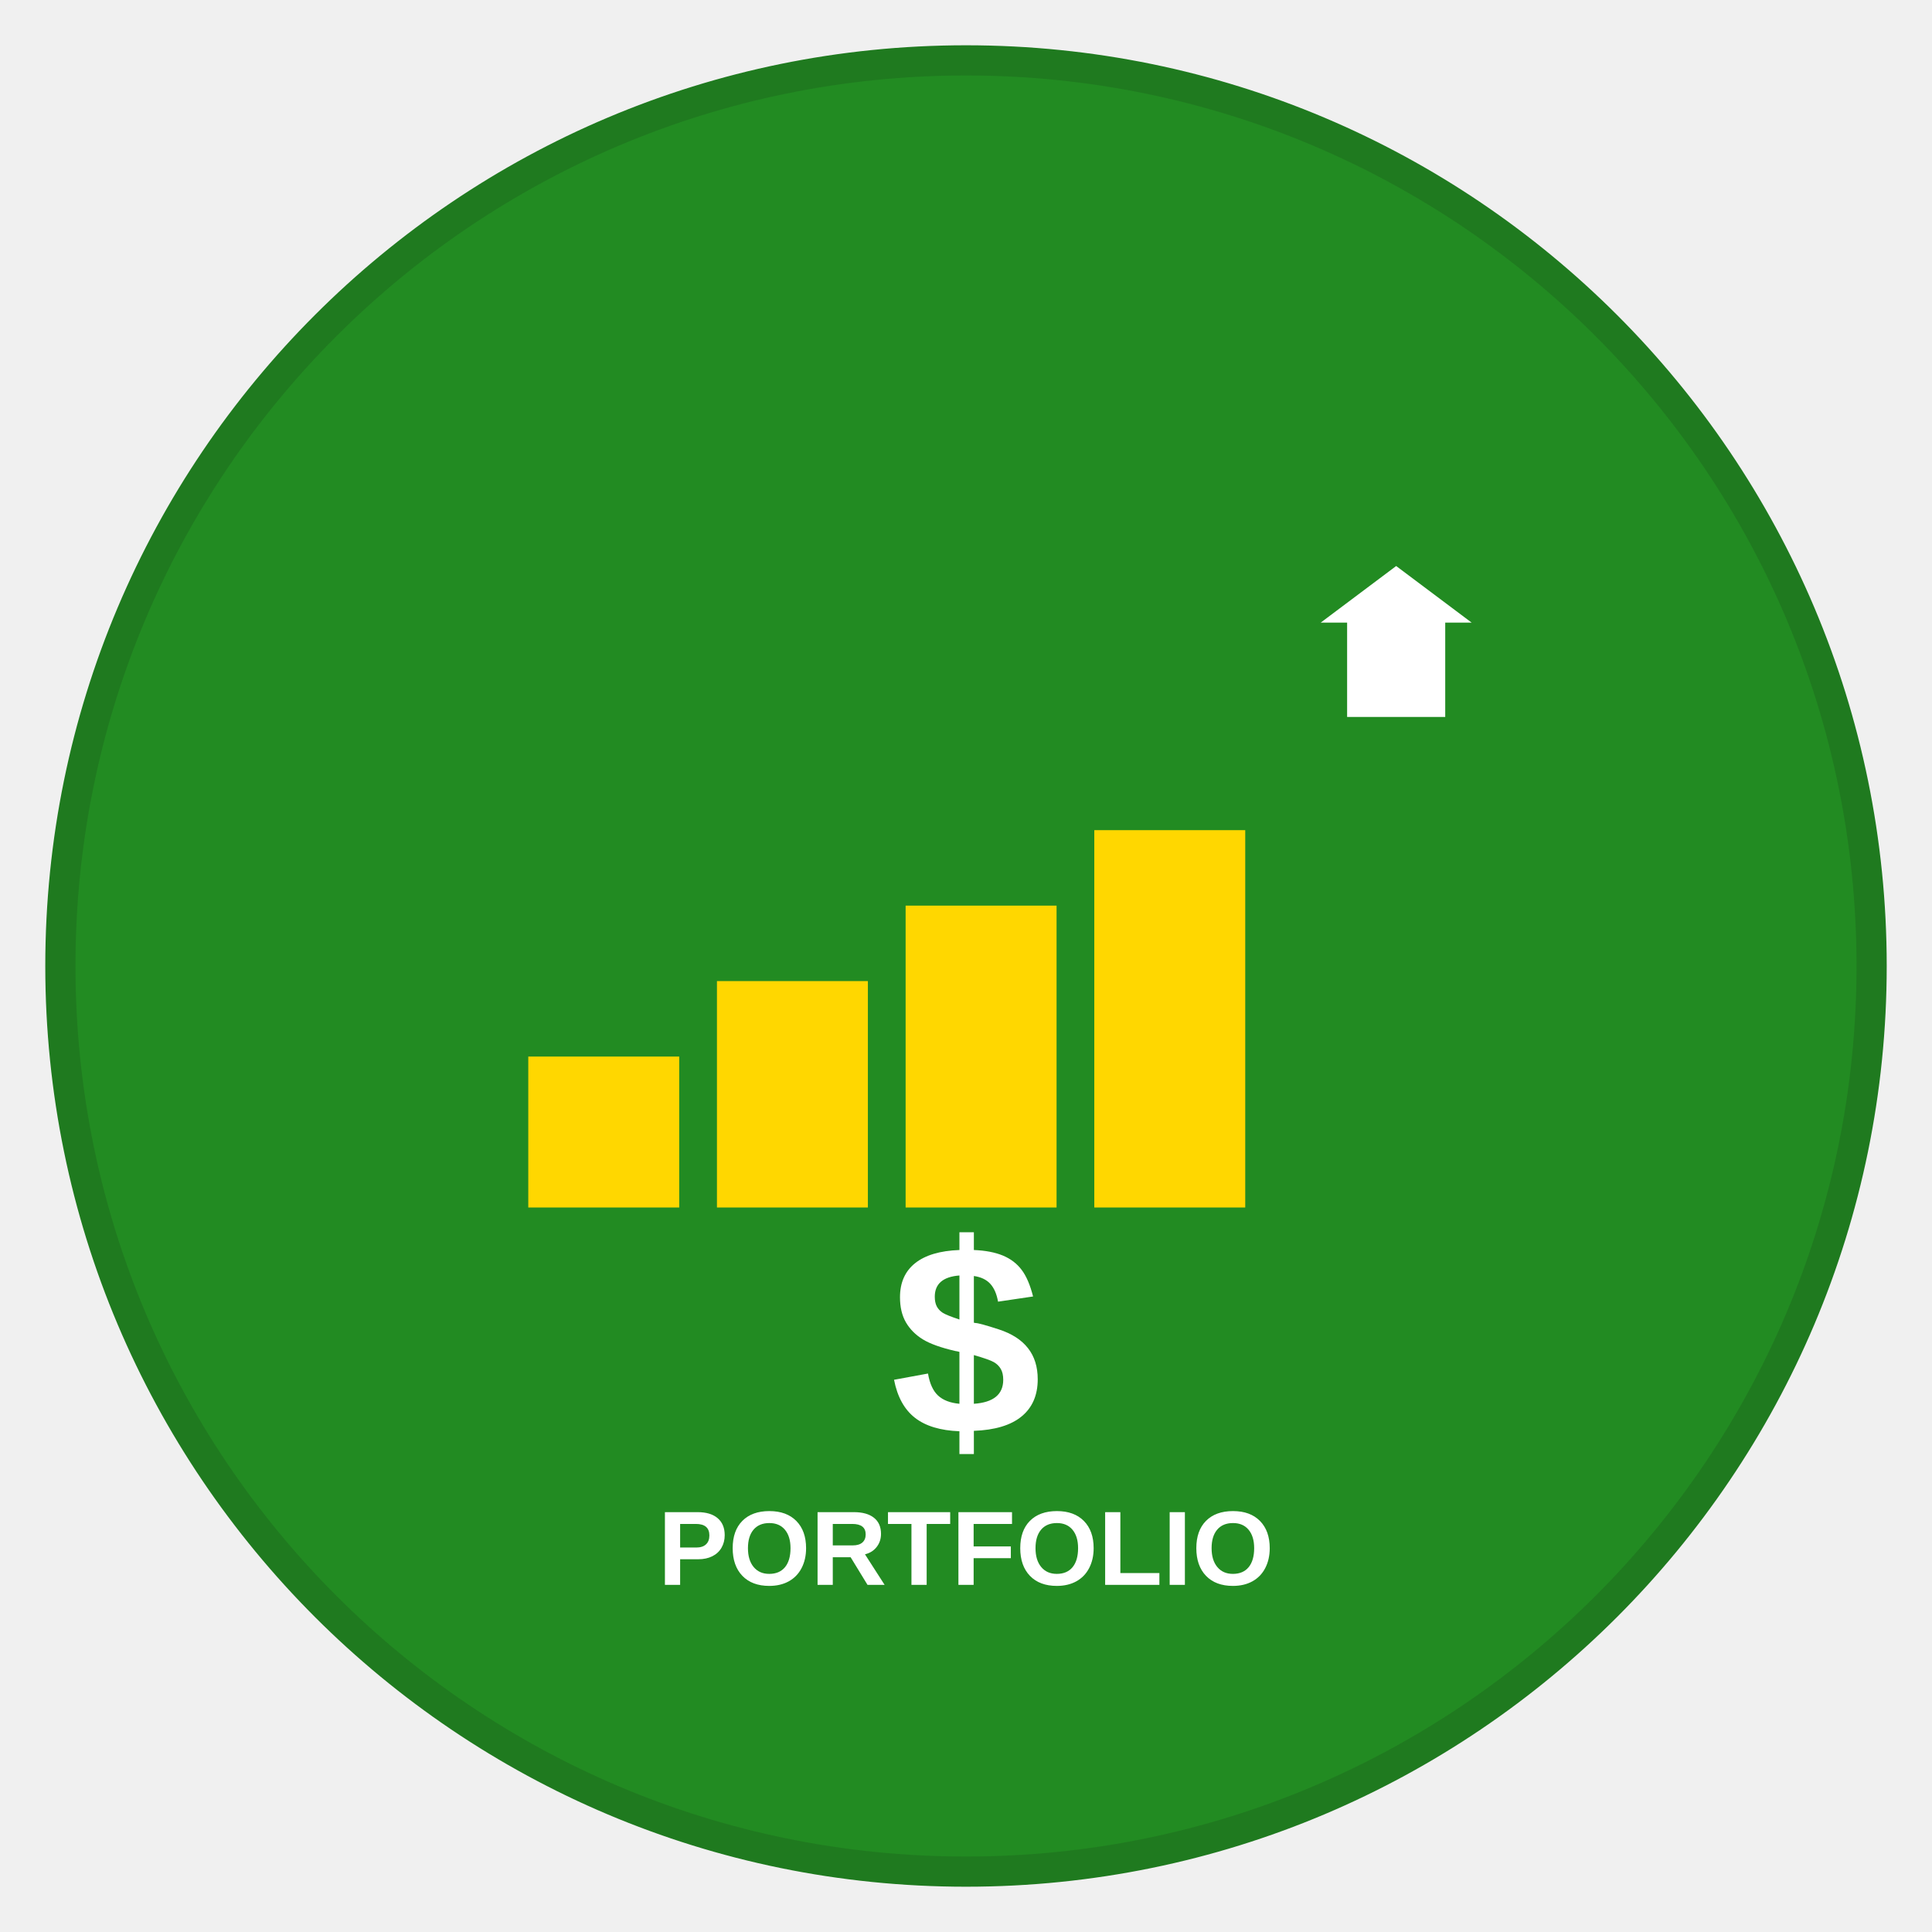
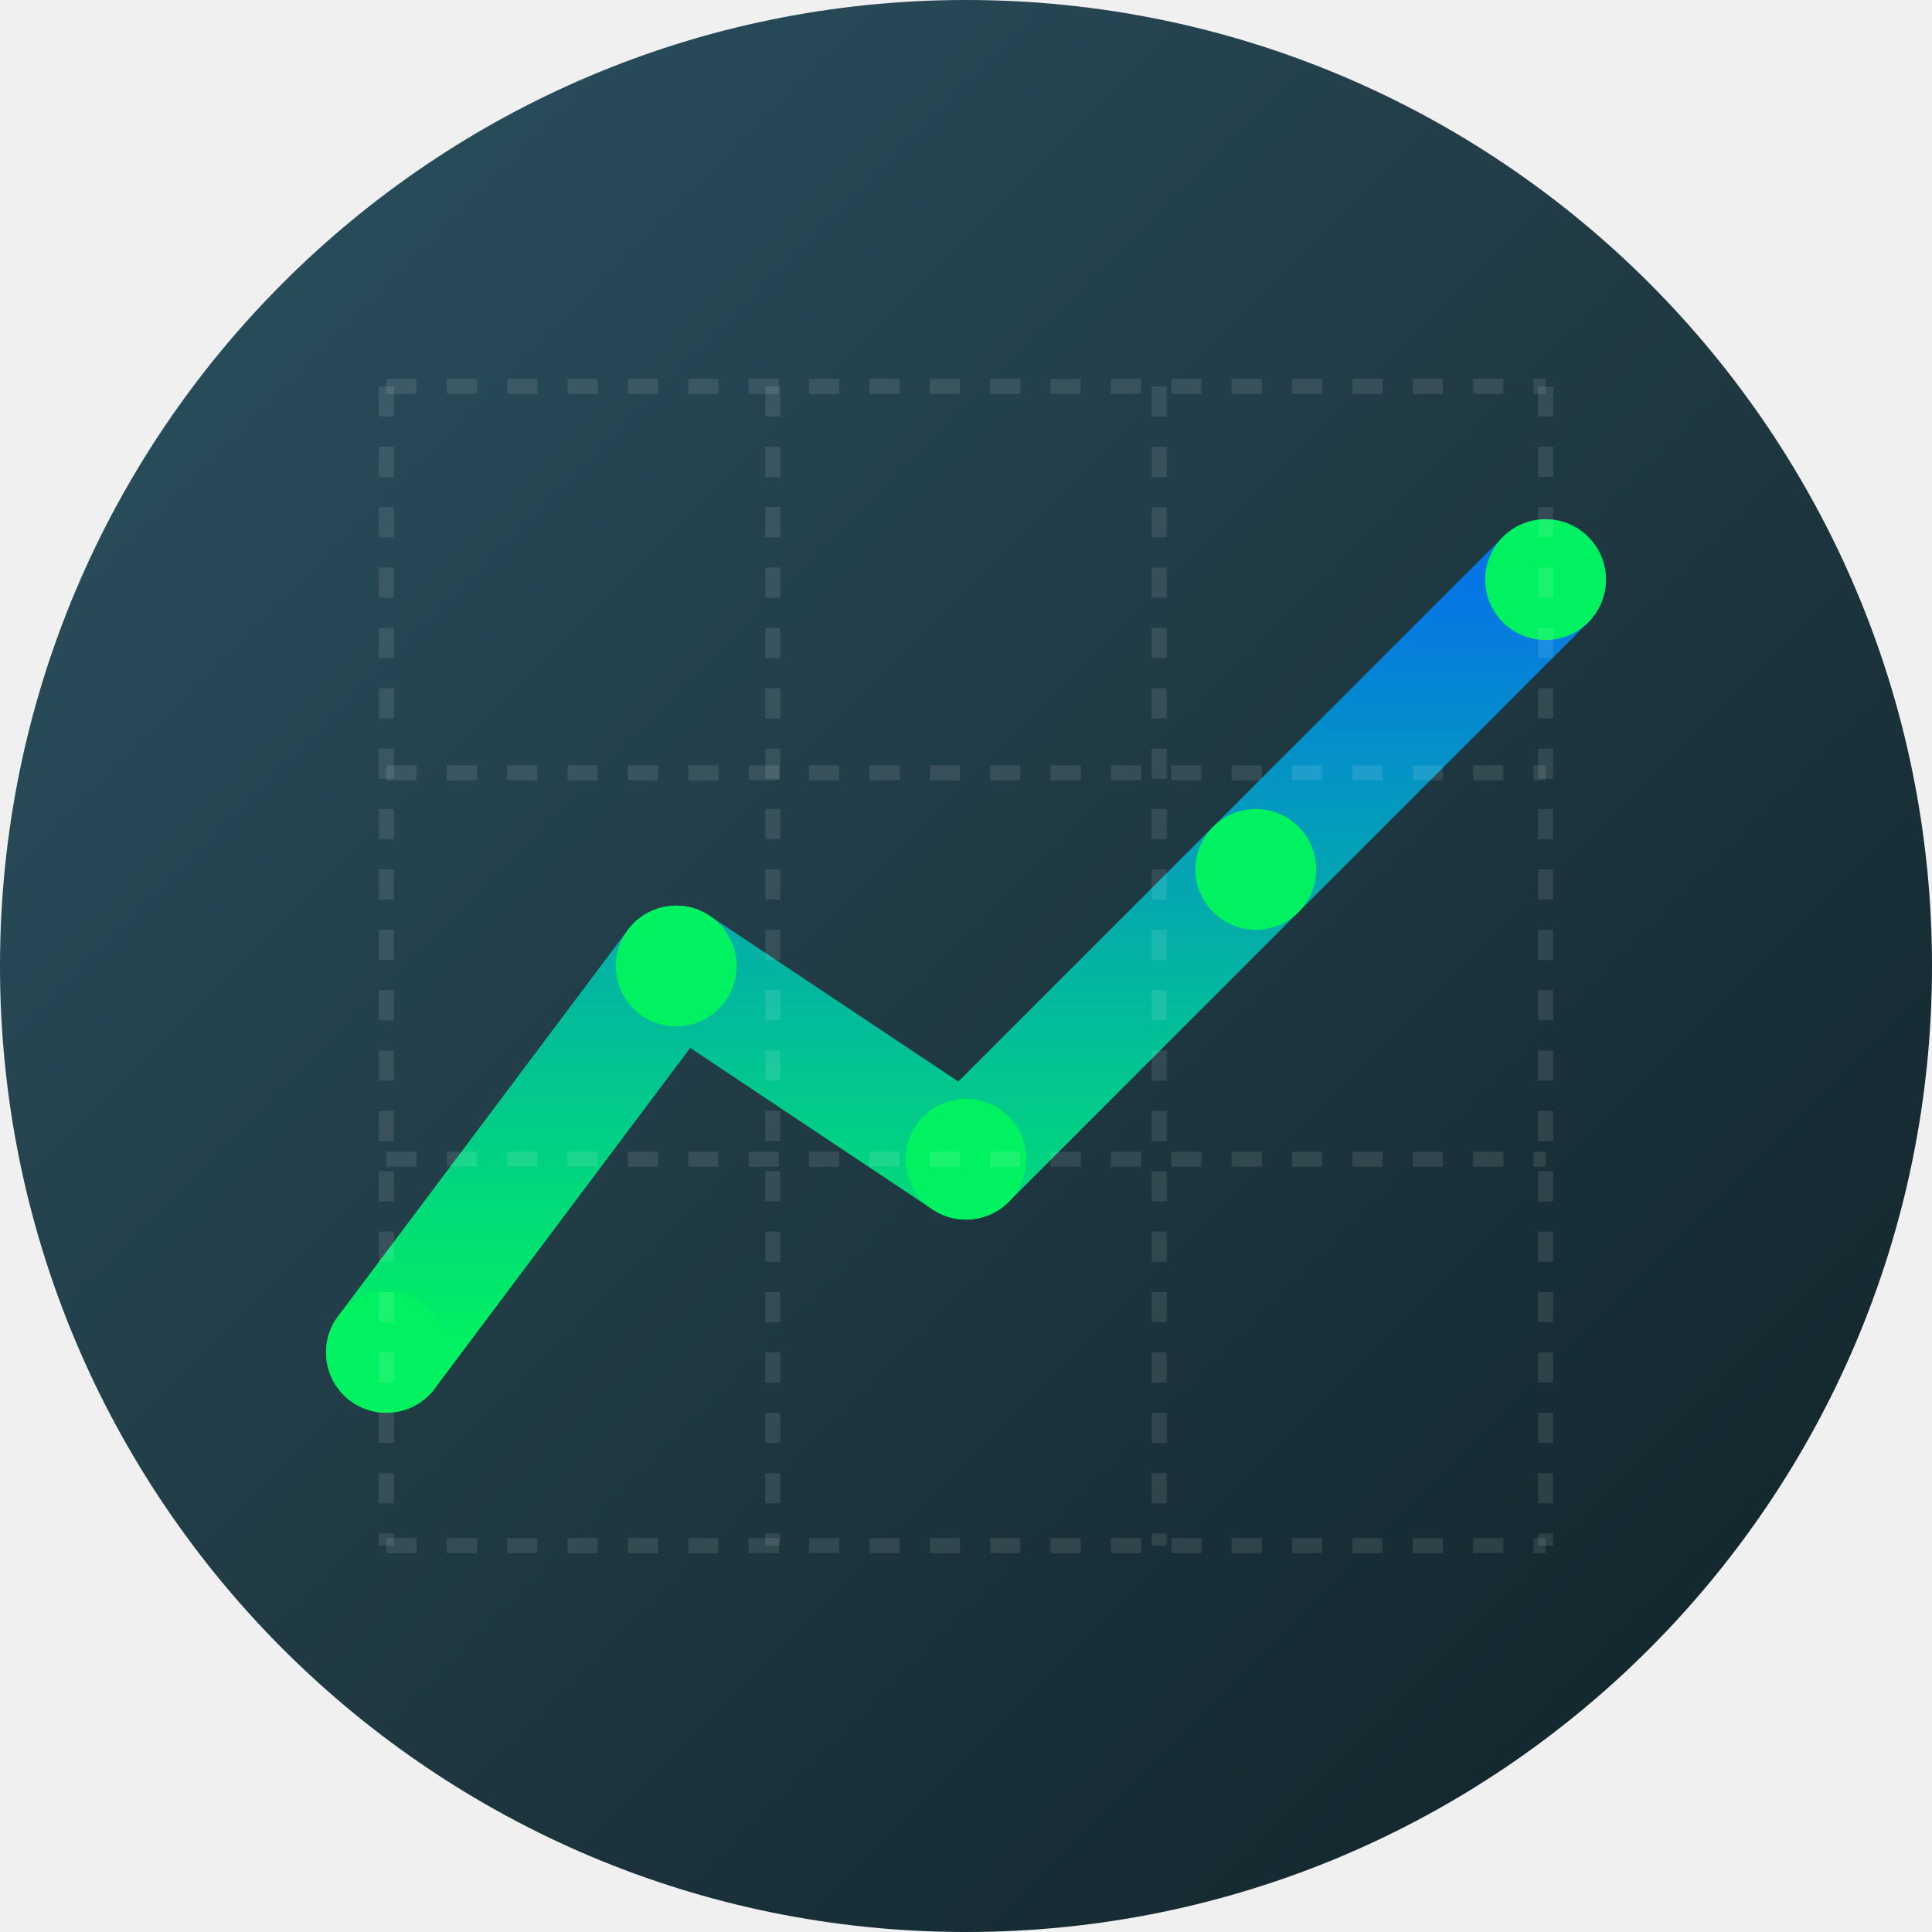
- <svg xmlns="http://www.w3.org/2000/svg" width="512" height="512" viewBox="0 0 512 512">
-   <circle cx="256" cy="256" r="240" fill="#228B22" stroke="#1F7A1F" stroke-width="8" />
-   <g transform="translate(140, 200)">
-     <rect x="0" y="80" width="40" height="40" fill="#FFD700" />
-     <rect x="50" y="60" width="40" height="60" fill="#FFD700" />
-     <rect x="100" y="40" width="40" height="80" fill="#FFD700" />
-     <rect x="150" y="20" width="40" height="100" fill="#FFD700" />
-   </g>
-   <g transform="translate(350, 150)">
-     <polygon points="20,0 0,15 7,15 7,40 33,40 33,15 40,15" fill="#FFFFFF" />
-   </g>
-   <g transform="translate(200, 300)">
-     <text x="56" y="80" font-family="Arial, sans-serif" font-size="72" font-weight="bold" fill="#FFFFFF" text-anchor="middle">$</text>
-   </g>
-   <g transform="translate(256, 420)">
-     <text x="0" y="0" font-family="Arial, sans-serif" font-size="28" font-weight="bold" fill="#FFFFFF" text-anchor="middle">PORTFOLIO</text>
-   </g>
+ <svg xmlns="http://www.w3.org/2000/svg" width="512" height="512">
+   <defs>
+     <linearGradient id="bgGradient" x1="0%" y1="0%" x2="100%" y2="100%">
+       <stop offset="0%" style="stop-color:#2C5364" />
+       <stop offset="50%" style="stop-color:#203A43" />
+       <stop offset="100%" style="stop-color:#0F2027" />
+     </linearGradient>
+     <linearGradient id="chartGradient" x1="0%" y1="100%" x2="0%" y2="0%">
+       <stop offset="0%" style="stop-color:#00F260" />
+       <stop offset="100%" style="stop-color:#0575E6" />
+     </linearGradient>
+   </defs>
+   <circle cx="256" cy="256" r="256" fill="url(#bgGradient)" />
+   <path d="M102.4 358.4              L179.2 256              L256 307.2              L332.8 230.4              L409.6 153.6" stroke="url(#chartGradient)" stroke-width="32" fill="none" stroke-linecap="round" stroke-linejoin="round" />
+   <circle cx="102.4" cy="358.4" r="16" fill="#00F260" />
+   <circle cx="179.2" cy="256" r="16" fill="#00F260" />
+   <circle cx="256" cy="307.2" r="16" fill="#00F260" />
+   <circle cx="332.8" cy="230.4" r="16" fill="#00F260" />
+   <circle cx="409.6" cy="153.6" r="16" fill="#00F260" />
+   <path d="M102.4 102.4 V409.6 M204.8 102.4 V409.6 M307.2 102.4 V409.6 M409.6 102.4 V409.6" stroke="rgba(255,255,255,0.1)" stroke-width="4" stroke-dasharray="8" />
+   <path d="M102.4 102.4 H409.6 M102.4 204.8 H409.6 M102.4 307.2 H409.6 M102.4 409.6 H409.6" stroke="rgba(255,255,255,0.1)" stroke-width="4" stroke-dasharray="8" />
</svg>
